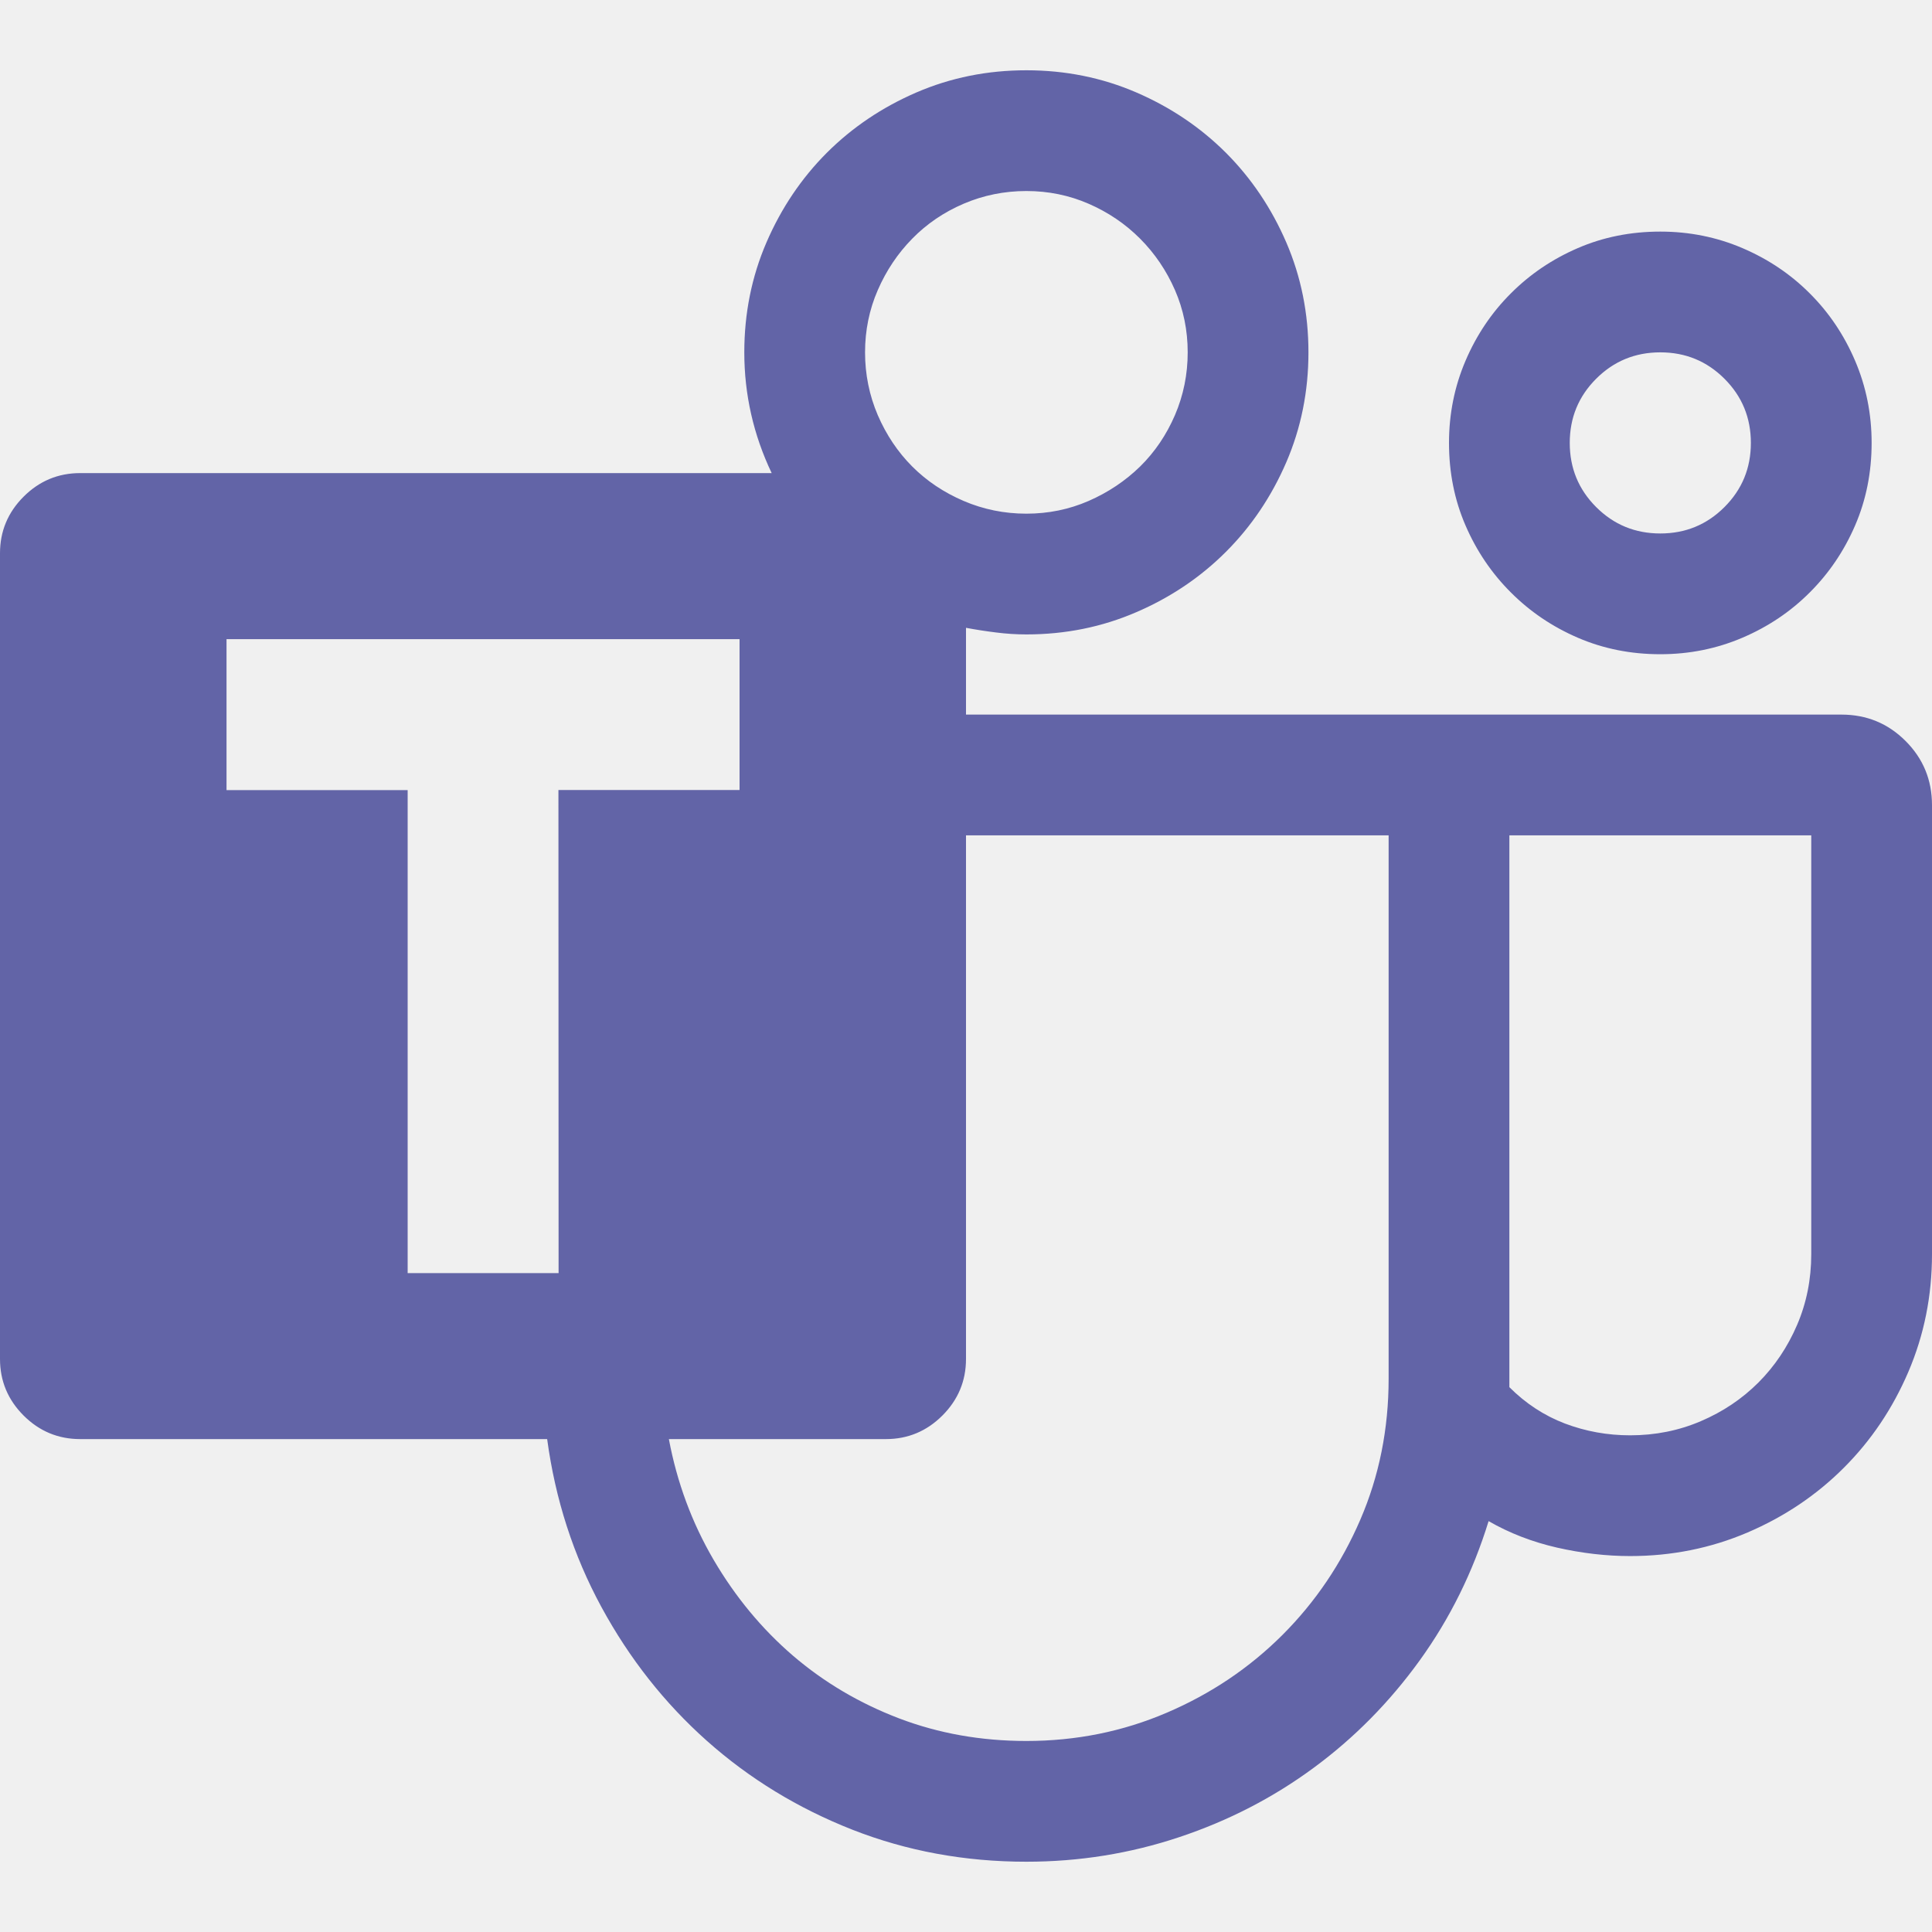
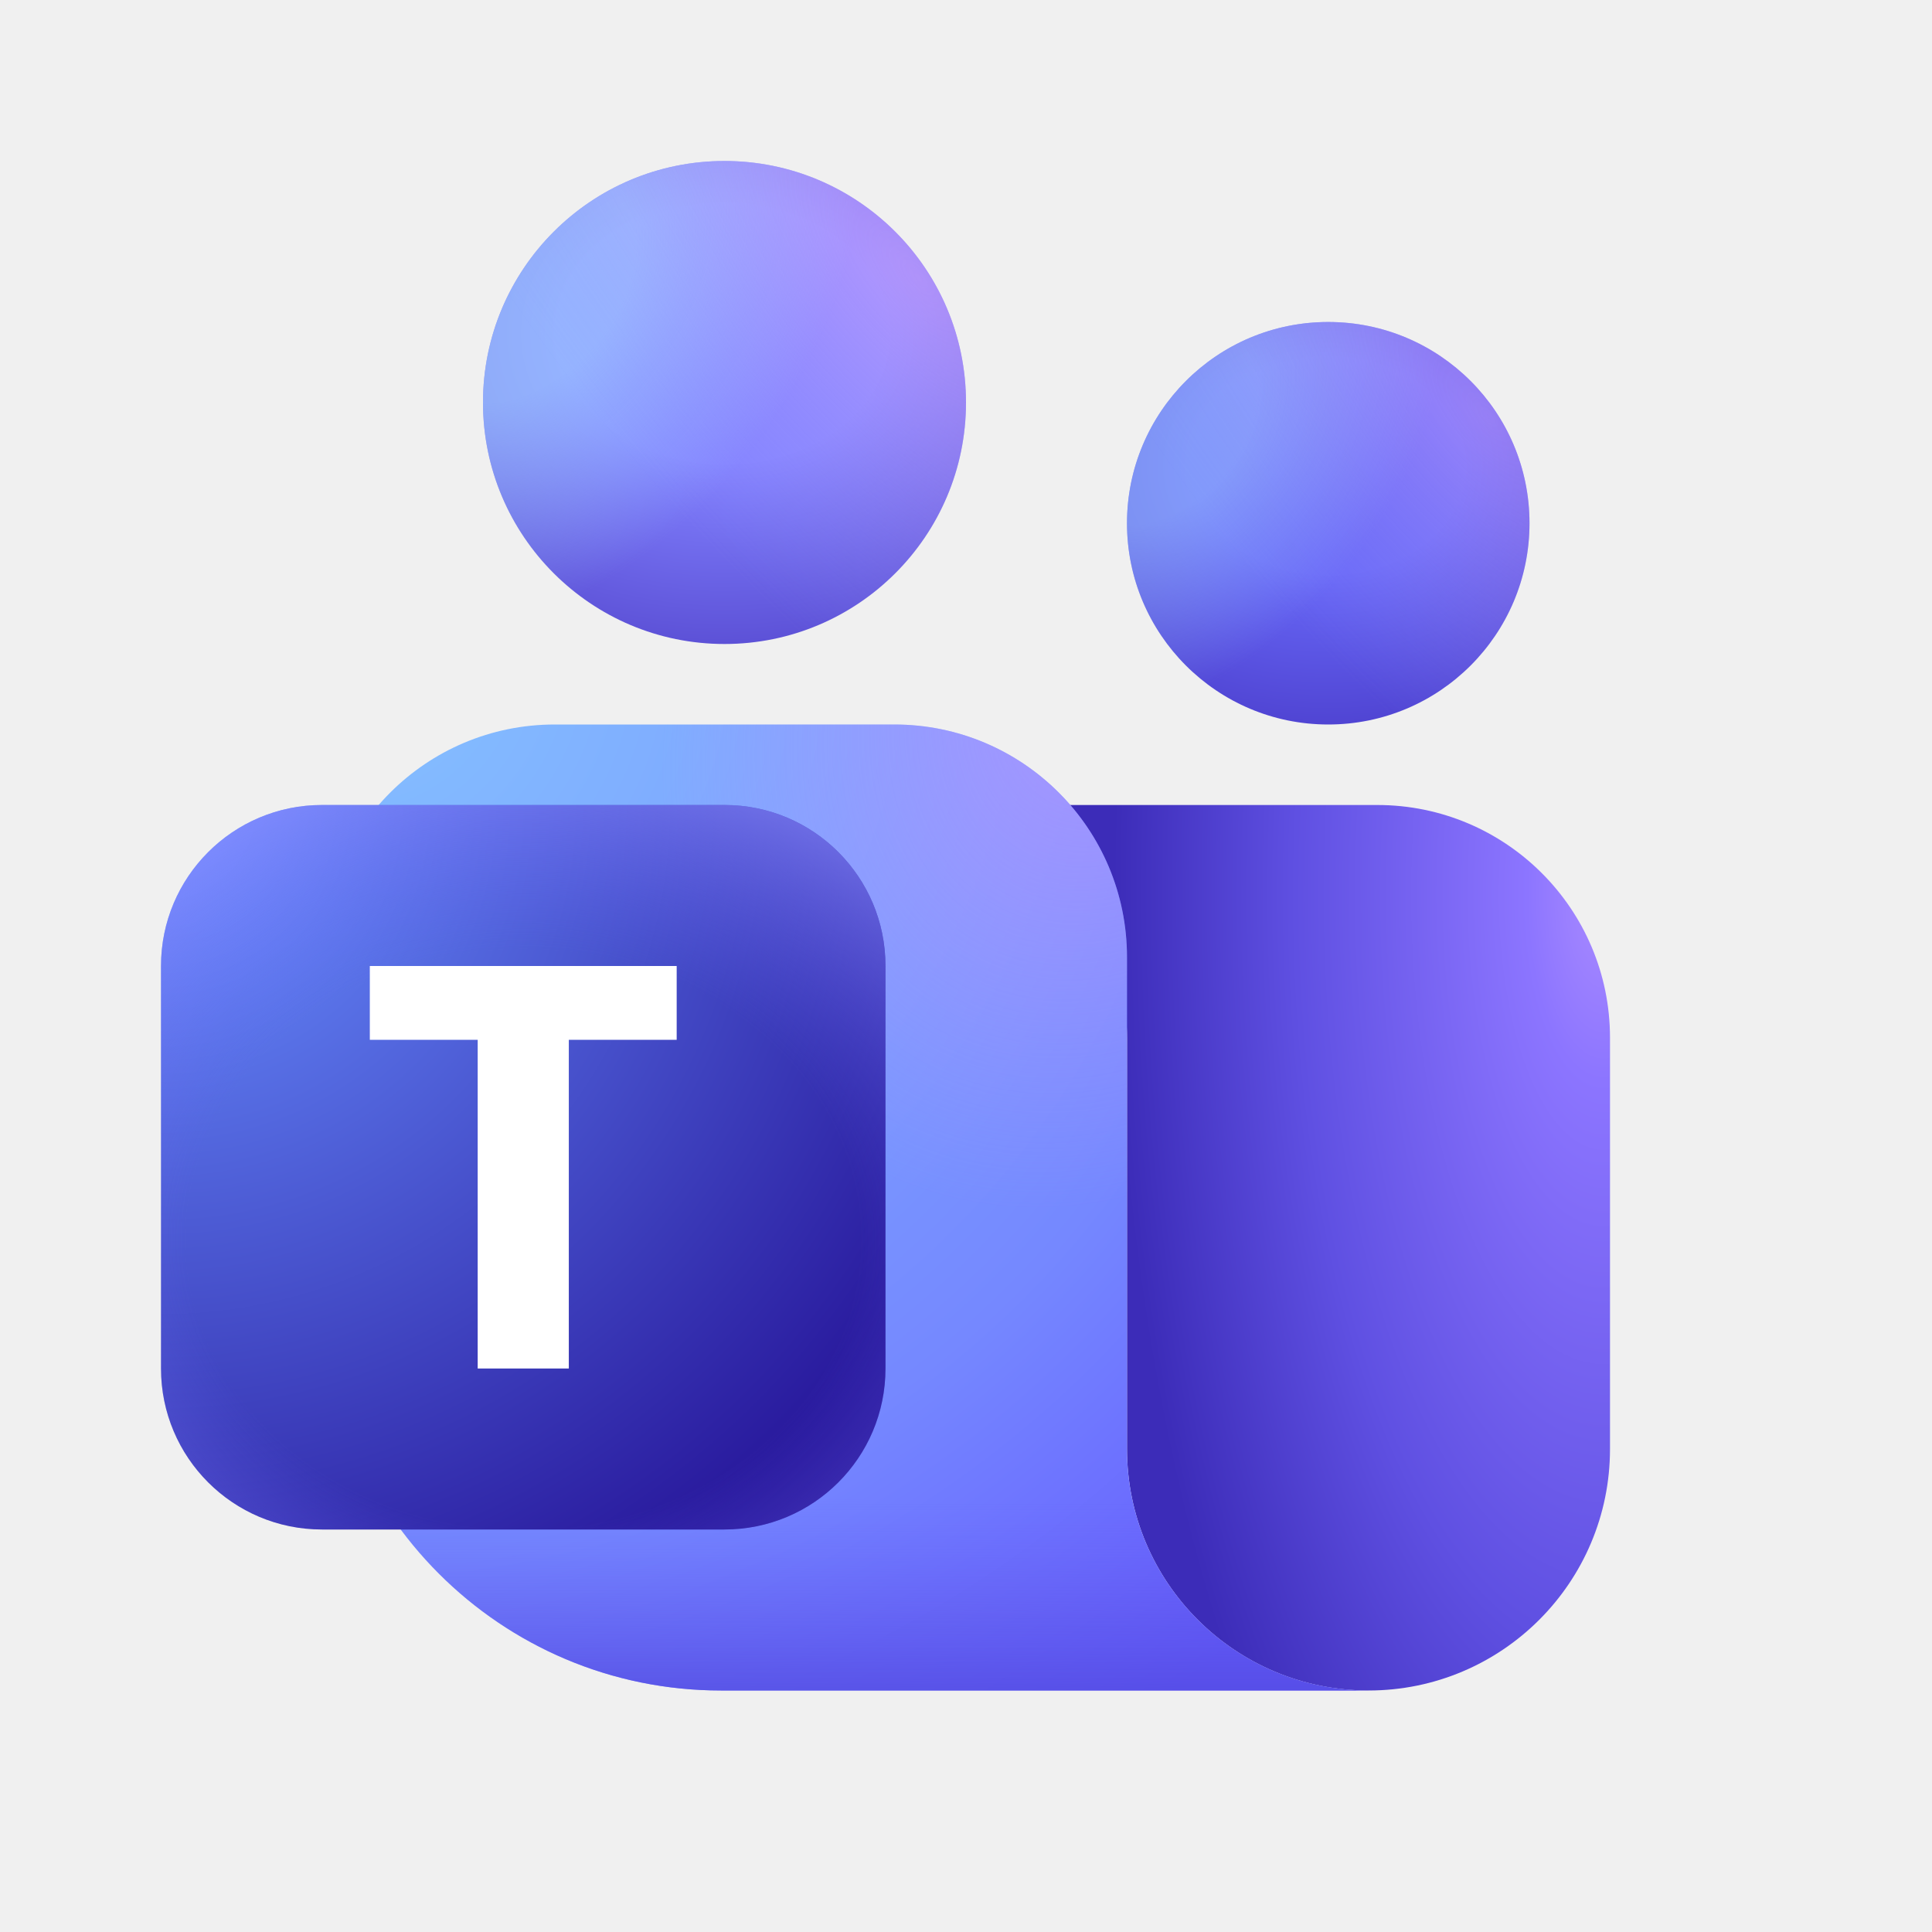
- <svg xmlns="http://www.w3.org/2000/svg" role="img" viewBox="0 0 24 24">
-   <path fill="#6264A7" d="M20.625 8.127q-.55 0-1.025-.205-.475-.205-.832-.563-.358-.357-.563-.832Q18 6.053 18 5.502q0-.54.205-1.02t.563-.837q.357-.358.832-.563.474-.205 1.025-.205.54 0 1.02.205t.837.563q.358.357.563.837.205.48.205 1.02 0 .55-.205 1.025-.205.475-.563.832-.357.358-.837.563-.48.205-1.02.205zm0-3.75q-.469 0-.797.328-.328.328-.328.797 0 .469.328.797.328.328.797.328.469 0 .797-.328.328-.328.328-.797 0-.469-.328-.797-.328-.328-.797-.328zM24 10.002v5.578q0 .774-.293 1.46-.293.685-.803 1.194-.51.51-1.195.803-.686.293-1.459.293-.445 0-.908-.105-.463-.106-.85-.329-.293.95-.855 1.729-.563.78-1.319 1.336-.756.557-1.67.861-.914.305-1.898.305-1.148 0-2.162-.398-1.014-.399-1.805-1.102-.79-.703-1.312-1.664t-.674-2.086h-5.8q-.411 0-.704-.293T0 16.881V6.873q0-.41.293-.703t.703-.293h8.59q-.34-.715-.34-1.5 0-.727.275-1.365.276-.639.75-1.114.475-.474 1.114-.75.638-.275 1.365-.275t1.365.275q.639.276 1.114.75.474.475.75 1.114.275.638.275 1.365t-.275 1.365q-.276.639-.75 1.113-.475.475-1.114.75-.638.276-1.365.276-.188 0-.375-.024-.188-.023-.375-.058v1.078h10.875q.469 0 .797.328.328.328.328.797zM12.75 2.373q-.41 0-.78.158-.368.158-.638.434-.27.275-.428.639-.158.363-.158.773 0 .41.158.78.159.368.428.638.27.27.639.428.369.158.779.158.41 0 .773-.158.364-.159.64-.428.274-.27.433-.639.158-.369.158-.779 0-.41-.158-.773-.159-.364-.434-.64-.275-.275-.639-.433-.363-.158-.773-.158zM6.937 9.814h2.25V7.94H2.814v1.875h2.25v6h1.875zm10.313 7.313v-6.75H12v6.504q0 .41-.293.703t-.703.293H8.309q.152.809.556 1.5.405.691.985 1.19.58.497 1.318.779.738.281 1.582.281.926 0 1.746-.352.82-.351 1.436-.966.615-.616.966-1.43.352-.815.352-1.752zm5.25-1.547v-5.203h-3.75v6.855q.305.305.691.452.387.146.809.146.469 0 .879-.176.41-.175.715-.48.304-.305.48-.715t.176-.879Z" />
+ <svg xmlns="http://www.w3.org/2000/svg" width="48" height="48" viewBox="0 0 24 24" fill="none">
+   <path d="M11 10H17.109C18.706 10 20 11.294 20 12.891V18C20 19.657 18.657 21 17 21C15.343 21 14 19.657 14 18V12.891C14 11.294 12.706 10 11.109 10H11Z" fill="url(#paint0_radial_353_14793)" />
+   <path d="M4 11.891C4 10.294 5.294 9 6.891 9H11.109C12.705 9 14 10.294 14 11.891V18C14 19.657 15.343 21 17 21H8.956C6.219 21 4 18.781 4 16.044V11.891Z" fill="url(#paint1_radial_353_14793)" />
+   <path d="M4 11.891C4 10.294 5.294 9 6.891 9H11.109C12.705 9 14 10.294 14 11.891V18C14 19.657 15.343 21 17 21H8.956C6.219 21 4 18.781 4 16.044V11.891Z" fill="url(#paint2_linear_353_14793)" fill-opacity="0.7" />
+   <path d="M4 11.891C4 10.294 5.294 9 6.891 9H11.109C12.705 9 14 10.294 14 11.891V18C14 19.657 15.343 21 17 21H8.956C6.219 21 4 18.781 4 16.044V11.891Z" fill="url(#paint3_radial_353_14793)" fill-opacity="0.7" />
+   <path d="M16.5 9C17.881 9 19 7.881 19 6.5C19 5.119 17.881 4 16.5 4C15.119 4 14 5.119 14 6.5C14 7.881 15.119 9 16.5 9Z" fill="url(#paint4_radial_353_14793)" />
+   <path d="M16.5 9C17.881 9 19 7.881 19 6.5C19 5.119 17.881 4 16.5 4C15.119 4 14 5.119 14 6.5C14 7.881 15.119 9 16.5 9Z" fill="url(#paint5_radial_353_14793)" fill-opacity="0.46" />
+   <path d="M16.5 9C17.881 9 19 7.881 19 6.5C19 5.119 17.881 4 16.5 4C15.119 4 14 5.119 14 6.5C14 7.881 15.119 9 16.5 9Z" fill="url(#paint6_radial_353_14793)" fill-opacity="0.4" />
+   <path d="M9 8C10.657 8 12 6.657 12 5C12 3.343 10.657 2 9 2C7.343 2 6 3.343 6 5C6 6.657 7.343 8 9 8Z" fill="url(#paint7_radial_353_14793)" />
+   <path d="M9 8C10.657 8 12 6.657 12 5C12 3.343 10.657 2 9 2C7.343 2 6 3.343 6 5C6 6.657 7.343 8 9 8Z" fill="url(#paint8_radial_353_14793)" fill-opacity="0.6" />
+   <path d="M9 8C10.657 8 12 6.657 12 5C12 3.343 10.657 2 9 2C7.343 2 6 3.343 6 5C6 6.657 7.343 8 9 8Z" fill="url(#paint9_radial_353_14793)" fill-opacity="0.5" />
+   <path d="M9 10H4C2.895 10 2 10.895 2 12V17C2 18.105 2.895 19 4 19H9C10.105 19 11 18.105 11 17V12C11 10.895 10.105 10 9 10Z" fill="url(#paint10_radial_353_14793)" />
+   <path d="M9 10H4C2.895 10 2 10.895 2 12V17C2 18.105 2.895 19 4 19H9C10.105 19 11 18.105 11 17V12C11 10.895 10.105 10 9 10Z" fill="url(#paint11_radial_353_14793)" fill-opacity="0.7" />
+   <path d="M8.406 12.917H7.066V17H5.934V12.917H4.594V12H8.406V12.917Z" fill="white" />
+   <defs>
+     <radialGradient id="paint0_radial_353_14793" cx="0" cy="0" r="1" gradientUnits="userSpaceOnUse" gradientTransform="translate(19.8985 11.087) scale(6.73918 16.6347)">
+       <stop stop-color="#A98AFF" />
+       <stop offset="0.14" stop-color="#8C75FF" />
+       <stop offset="0.565" stop-color="#5F50E2" />
+       <stop offset="0.9" stop-color="#3C2CB8" />
+     </radialGradient>
+     <radialGradient id="paint1_radial_353_14793" cx="0" cy="0" r="1" gradientUnits="userSpaceOnUse" gradientTransform="translate(4.40613 8.2) rotate(68.1539) scale(16.376 16.5616)">
+       <stop stop-color="#85C2FF" />
+       <stop offset="0.69" stop-color="#7588FF" />
+       <stop offset="1" stop-color="#6459FE" />
+     </radialGradient>
+     <linearGradient id="paint2_linear_353_14793" x1="10.297" y1="9" x2="10.297" y2="21" gradientUnits="userSpaceOnUse">
+       <stop offset="0.801" stop-color="#6864F6" stop-opacity="0" />
+       <stop offset="1" stop-color="#5149DE" />
+     </linearGradient>
+     <radialGradient id="paint3_radial_353_14793" cx="0" cy="0" r="1" gradientUnits="userSpaceOnUse" gradientTransform="translate(13.7499 8.6) rotate(113.326) scale(9.60929 7.71365)">
+       <stop stop-color="#BD96FF" />
+       <stop offset="0.687" stop-color="#BD96FF" stop-opacity="0" />
+     </radialGradient>
+     <radialGradient id="paint4_radial_353_14793" cx="0" cy="0" r="1" gradientUnits="userSpaceOnUse" gradientTransform="translate(16.5 5.78571) rotate(-90) scale(5 6.31082)">
+       <stop offset="0.268" stop-color="#6868F7" />
+       <stop offset="1" stop-color="#3923B1" />
+     </radialGradient>
+     <radialGradient id="paint5_radial_353_14793" cx="0" cy="0" r="1" gradientUnits="userSpaceOnUse" gradientTransform="translate(14.4338 5.27202) rotate(40.0516) scale(3.57314 5.16813)">
+       <stop offset="0.271" stop-color="#A1D3FF" />
+       <stop offset="0.813" stop-color="#A1D3FF" stop-opacity="0" />
+     </radialGradient>
+     <radialGradient id="paint6_radial_353_14793" cx="0" cy="0" r="1" gradientUnits="userSpaceOnUse" gradientTransform="translate(18.4911 5.18429) rotate(-41.6581) scale(4.25637 10.4412)">
+       <stop stop-color="#E3ACFD" />
+       <stop offset="0.816" stop-color="#9FA2FF" stop-opacity="0" />
+     </radialGradient>
+     <radialGradient id="paint7_radial_353_14793" cx="0" cy="0" r="1" gradientUnits="userSpaceOnUse" gradientTransform="translate(9 4.14286) rotate(-90) scale(6 7.57298)">
+       <stop offset="0.268" stop-color="#8282FF" />
+       <stop offset="1" stop-color="#3923B1" />
+     </radialGradient>
+     <radialGradient id="paint8_radial_353_14793" cx="0" cy="0" r="1" gradientUnits="userSpaceOnUse" gradientTransform="translate(6.52059 3.52642) rotate(40.0516) scale(4.28777 6.20175)">
+       <stop offset="0.271" stop-color="#A1D3FF" />
+       <stop offset="0.813" stop-color="#A1D3FF" stop-opacity="0" />
+     </radialGradient>
+     <radialGradient id="paint9_radial_353_14793" cx="0" cy="0" r="1" gradientUnits="userSpaceOnUse" gradientTransform="translate(11.3893 3.42115) rotate(-41.6581) scale(5.10765 12.5295)">
+       <stop stop-color="#E3ACFD" />
+       <stop offset="0.816" stop-color="#9FA2FF" stop-opacity="0" />
+     </radialGradient>
+     <radialGradient id="paint10_radial_353_14793" cx="0" cy="0" r="1" gradientUnits="userSpaceOnUse" gradientTransform="translate(2 10) rotate(45) scale(12.7279)">
+       <stop offset="0.047" stop-color="#688EFF" />
+       <stop offset="0.947" stop-color="#230F94" />
+     </radialGradient>
+     <radialGradient id="paint11_radial_353_14793" cx="0" cy="0" r="1" gradientUnits="userSpaceOnUse" gradientTransform="translate(6.5 15.4) rotate(90) scale(6.3 7.35199)">
+       <stop offset="0.571" stop-color="#6965F6" stop-opacity="0" />
+       <stop offset="1" stop-color="#8F8FFF" />
+     </radialGradient>
+   </defs>
</svg>
